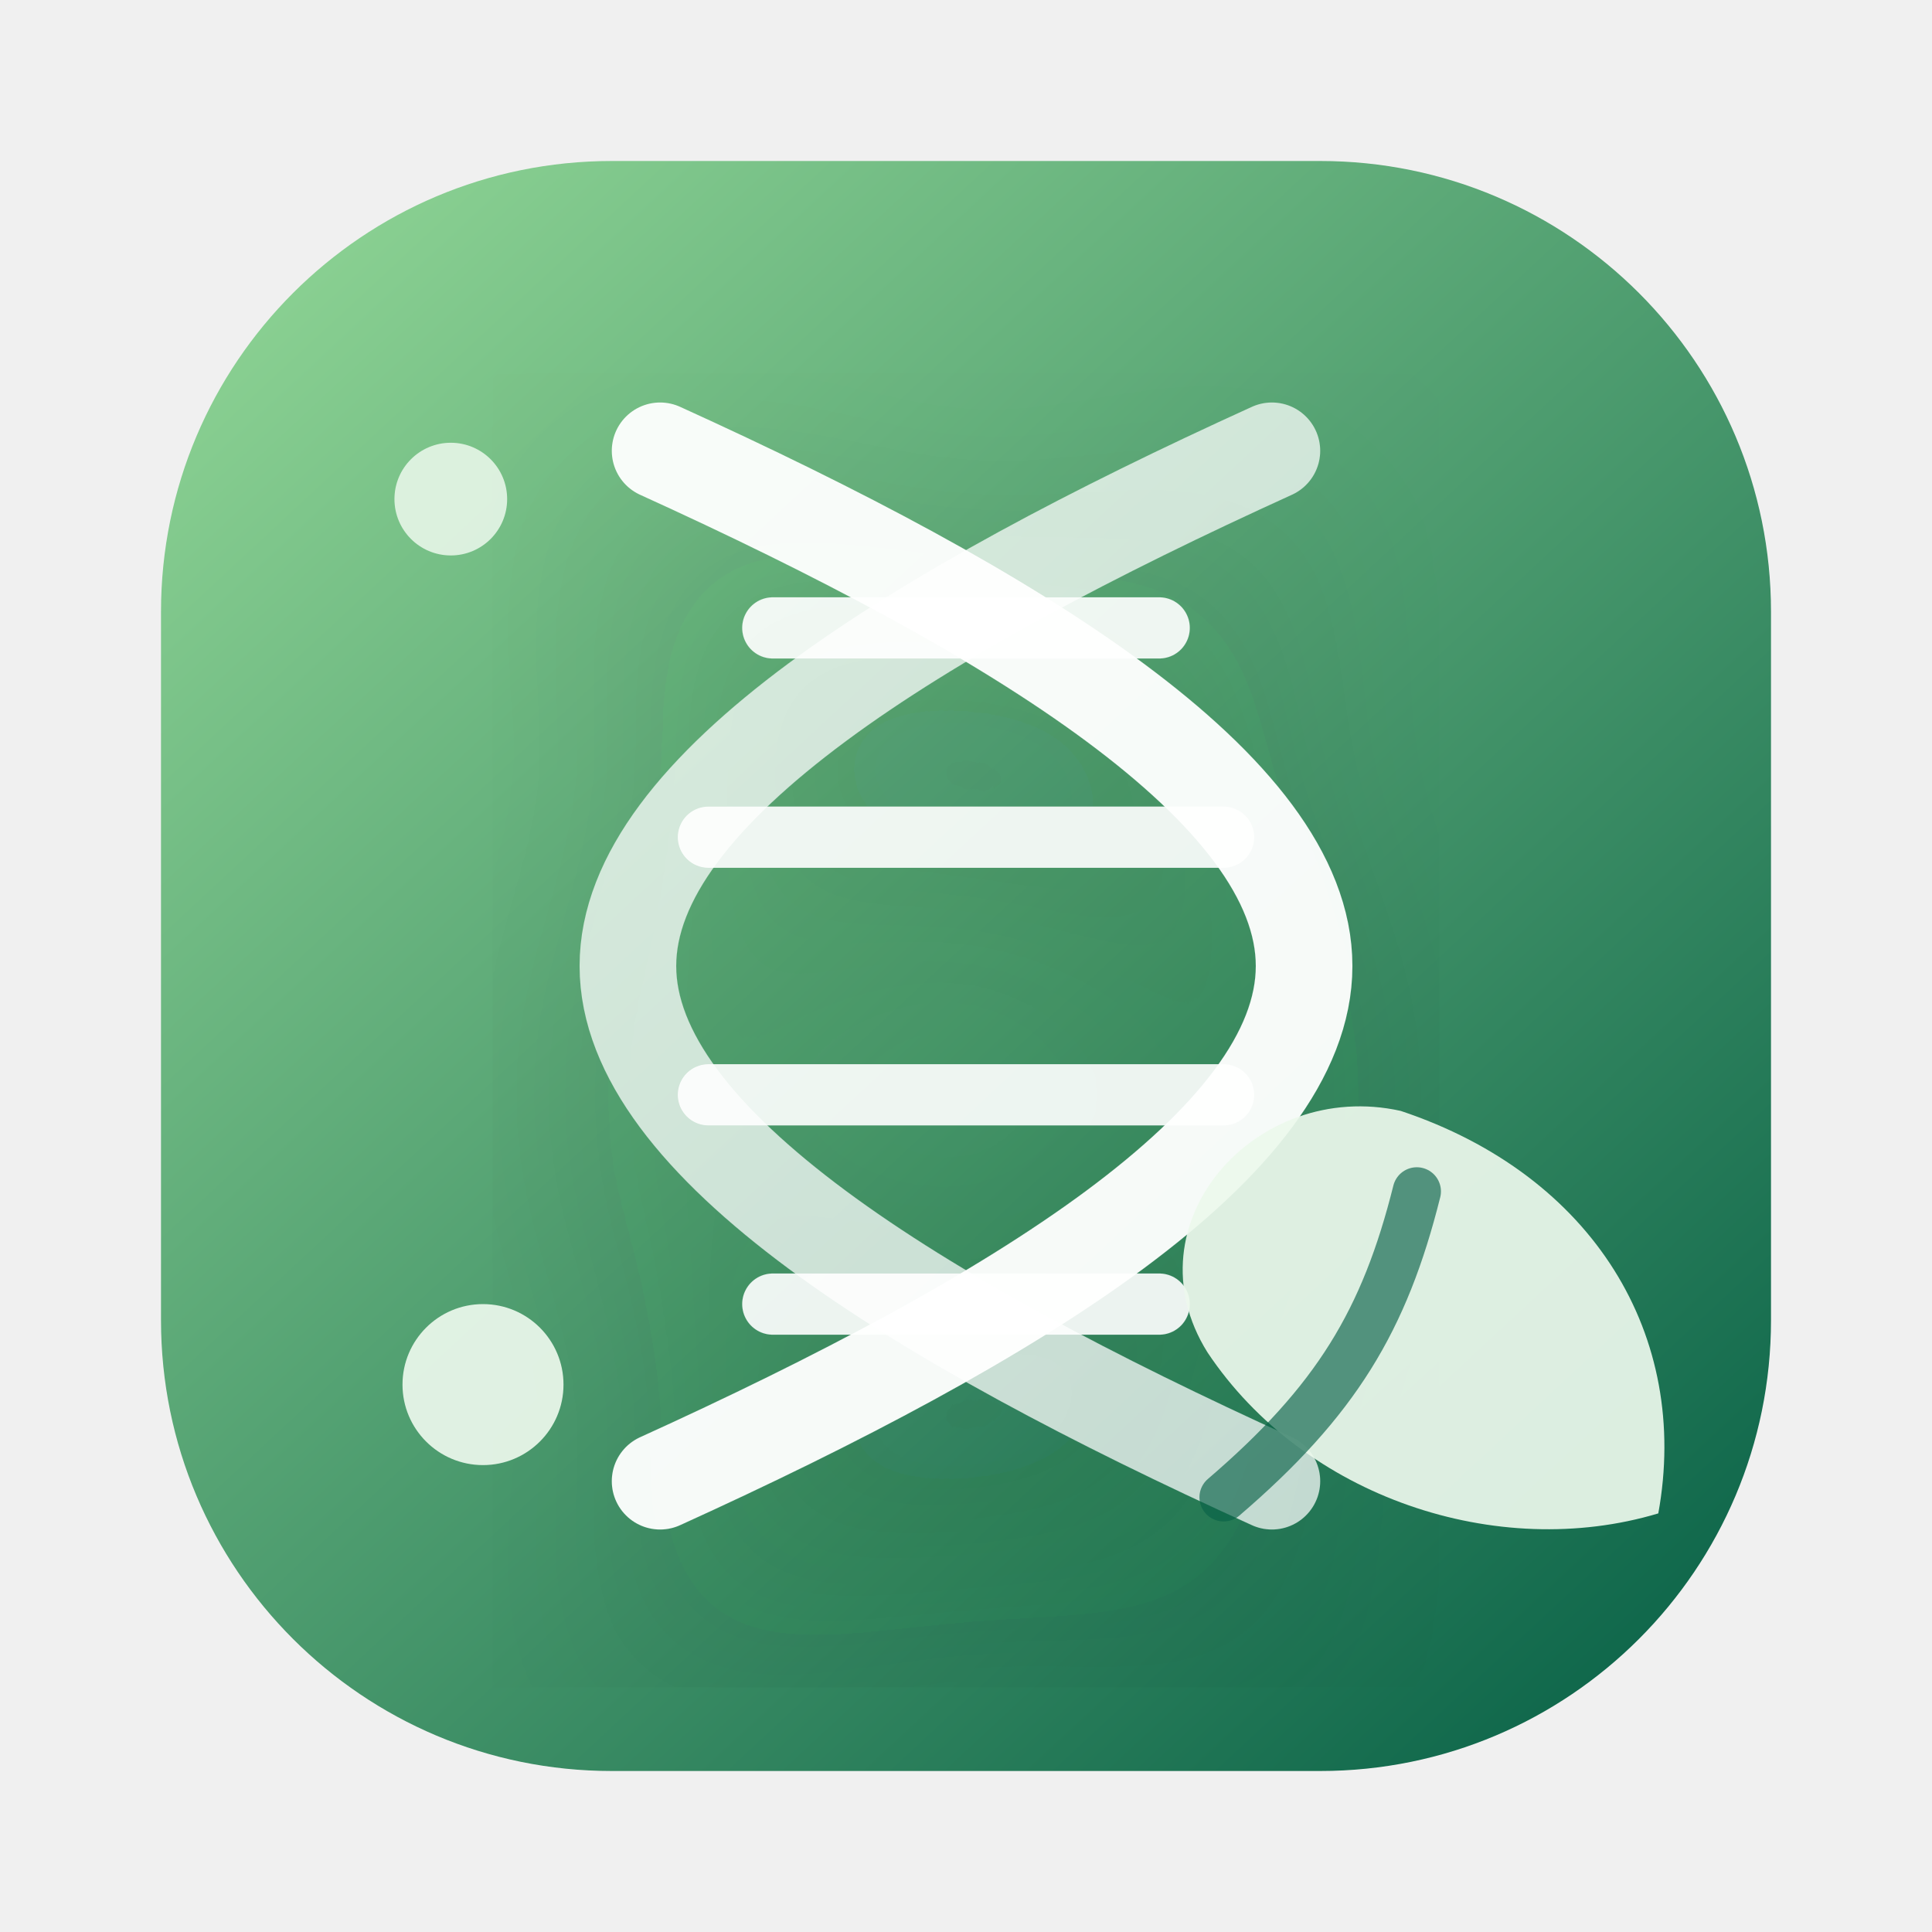
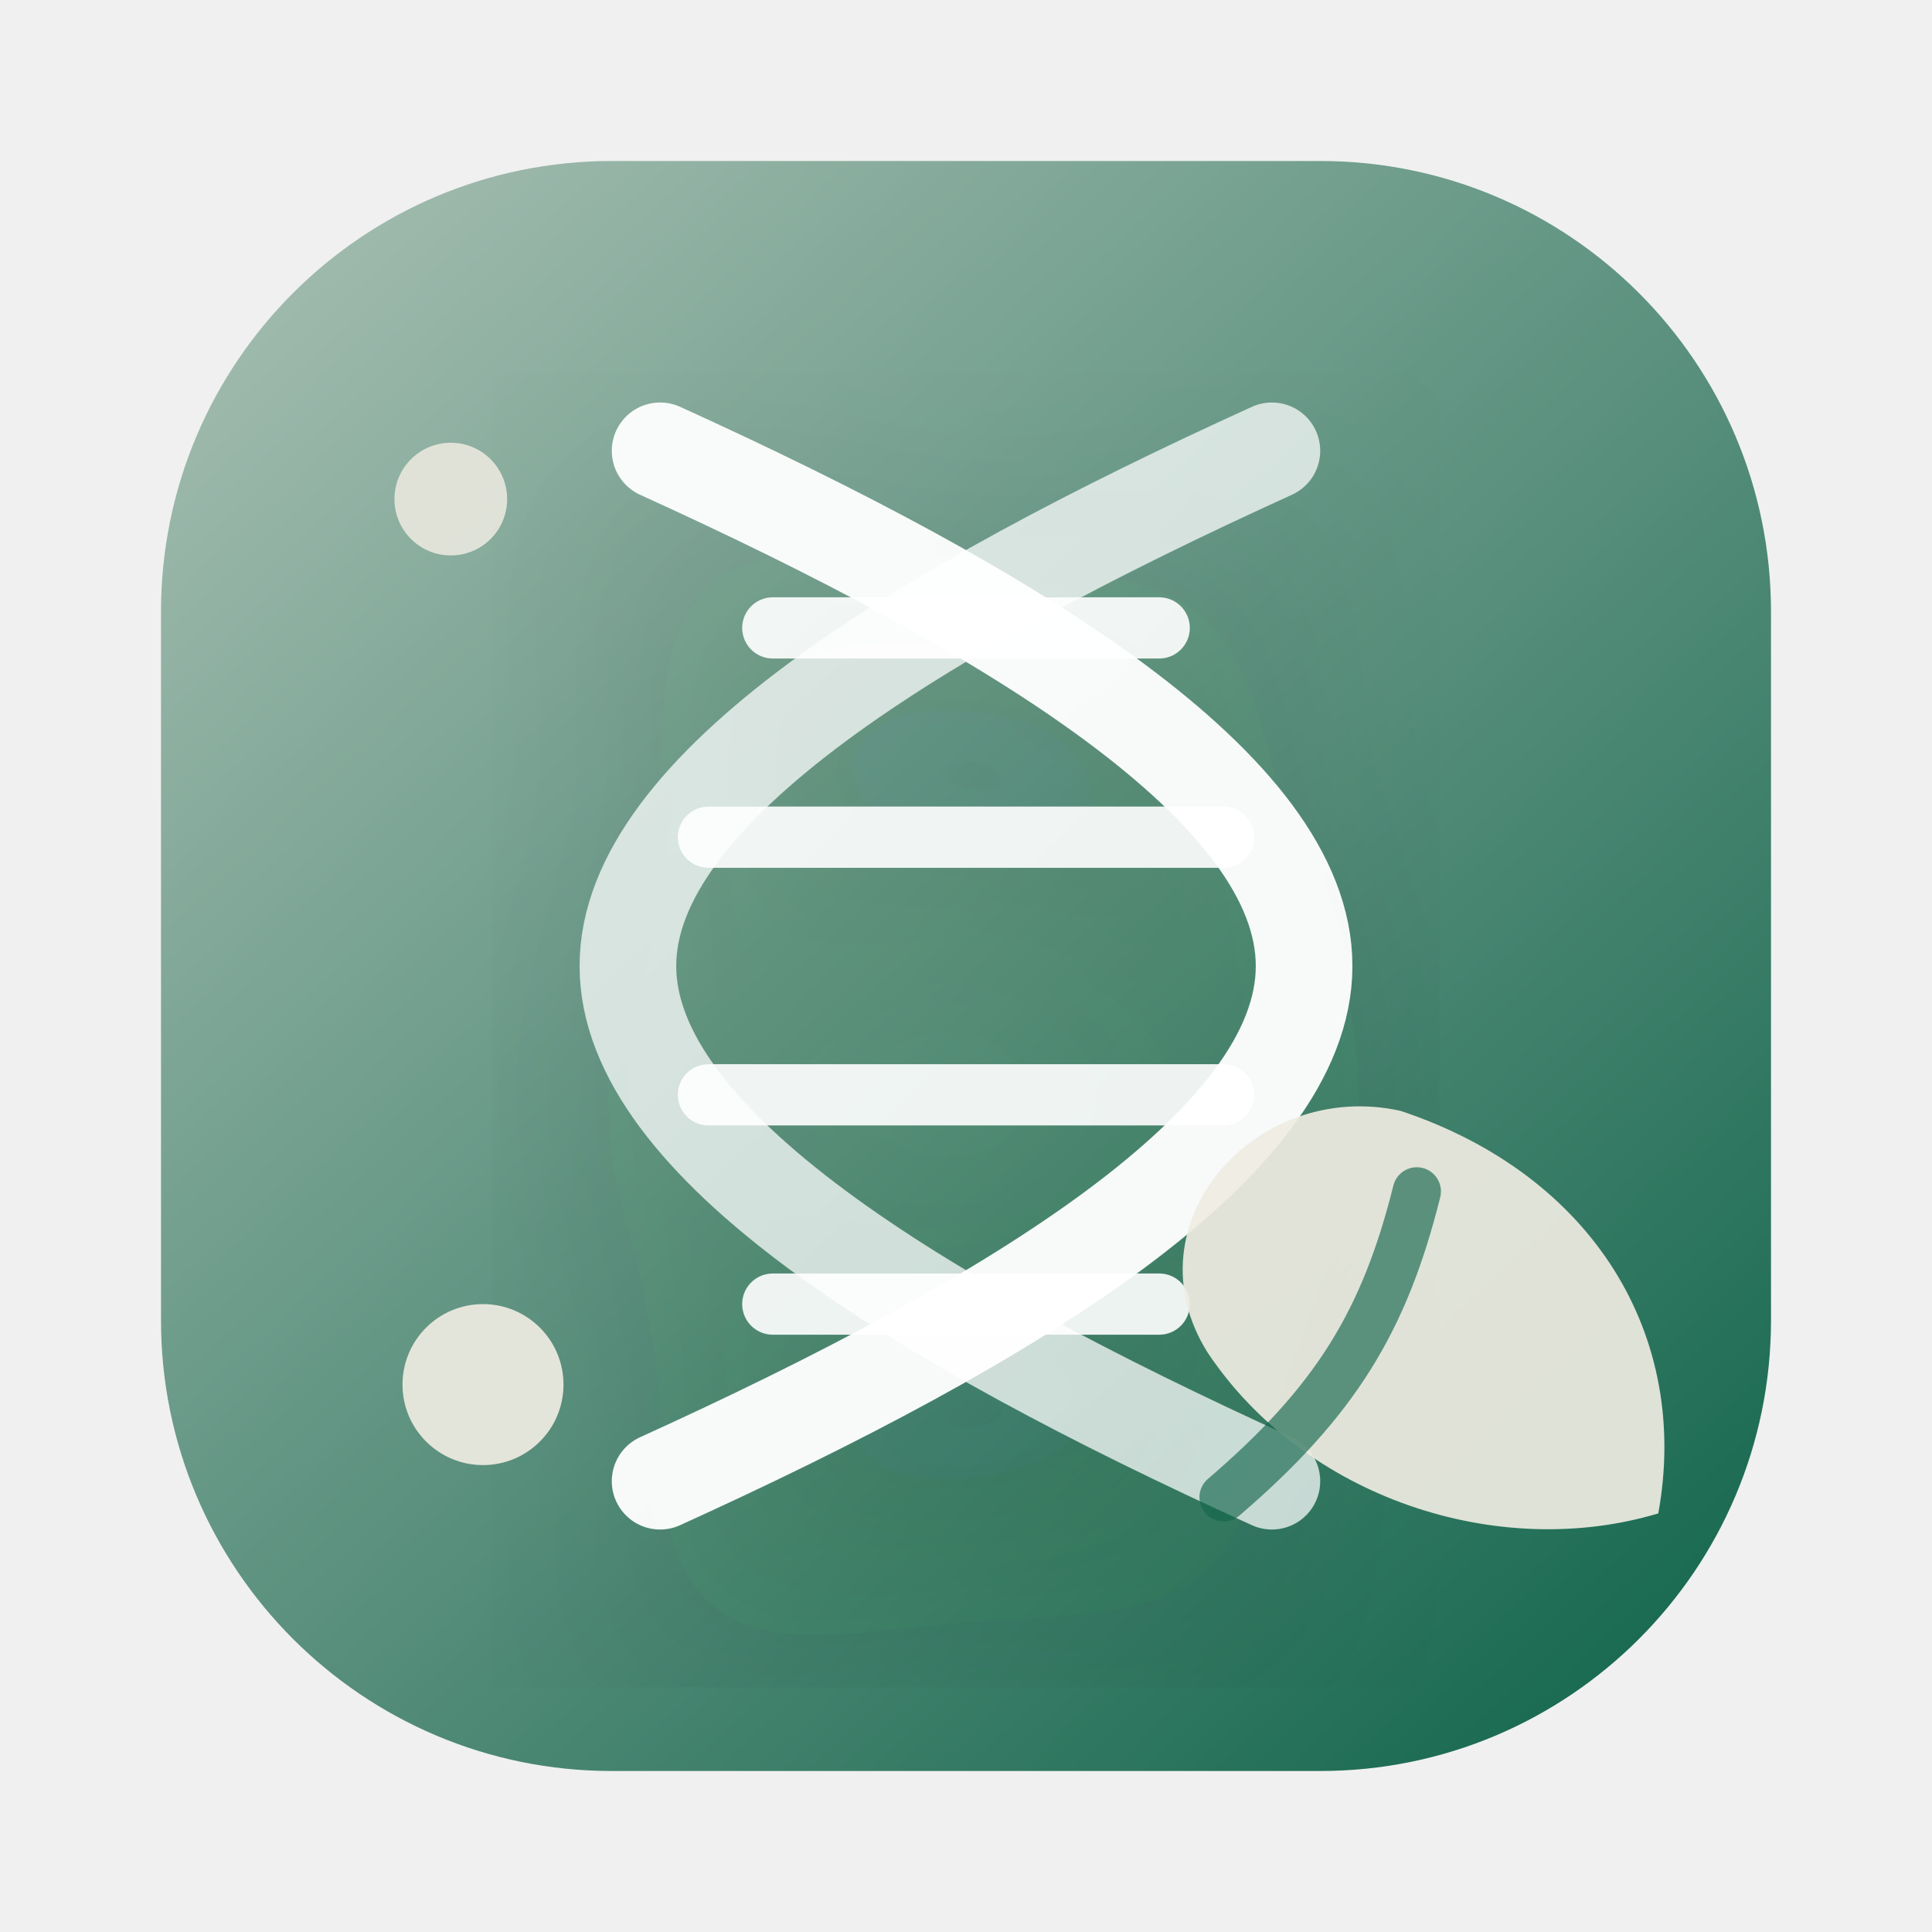
<svg xmlns="http://www.w3.org/2000/svg" viewBox="0 0 120 120" role="img" aria-labelledby="title">
  <defs>
    <linearGradient id="g" x1="12" y1="10" x2="105" y2="110" gradientUnits="userSpaceOnUse">
-       <stop offset="0" stop-color="#93d897" />
-       <stop offset="1" stop-color="#086147" />
+       <stop offset="0" stop-color="#a9c0b4" />
+       <stop offset="1" stop-color="#12654c" />
    </linearGradient>
    <filter id="s" x="-20%" y="-20%" width="140%" height="140%">
-       <feDropShadow dx="0" dy="8" stdDeviation="8" flood-color="#063f33" flood-opacity="0.18" />
+       <feDropShadow dx="0" dy="8" stdDeviation="8" flood-color="#0b3d2e" flood-opacity="0.18" />
    </filter>
  </defs>
  <rect x="10" y="10" width="100" height="100" rx="28" fill="url(#g)" />
  <g fill="none" stroke="#fff" stroke-linecap="round" stroke-linejoin="round" filter="url(#s)">
    <path d="M41 28c22 10 40 21 40 32S63 82 41 92" stroke-width="6" opacity=".95" />
    <path d="M79 28C57 38 39 49 39 60s18 22 40 32" stroke-width="6" opacity=".72" />
    <path d="M48 39h24M44 52h32M44 68h32M48 81h24" stroke-width="3.8" opacity=".9" />
  </g>
-   <path d="M87 69c12 4 18 14 16 25-10 3-22-1-28-10-5-8 3-17 12-15Z" fill="#edf9ed" opacity=".92" />
-   <path d="M88 74c-2 8-5 13-12 19" fill="none" stroke="#086147" stroke-width="3" stroke-linecap="round" opacity=".65" />
-   <circle cx="30" cy="86" r="5" fill="#edf9ed" opacity=".92" />
-   <circle cx="28" cy="31" r="3.5" fill="#edf9ed" opacity=".85" />
+   <path d="M87 69c12 4 18 14 16 25-10 3-22-1-28-10-5-8 3-17 12-15Z" fill="#efebe2" opacity=".92" />
+   <path d="M88 74c-2 8-5 13-12 19" fill="none" stroke="#12654c" stroke-width="3" stroke-linecap="round" opacity=".65" />
+   <circle cx="30" cy="86" r="5" fill="#efebe2" opacity=".92" />
+   <circle cx="28" cy="31" r="3.5" fill="#efebe2" opacity=".85" />
</svg>
